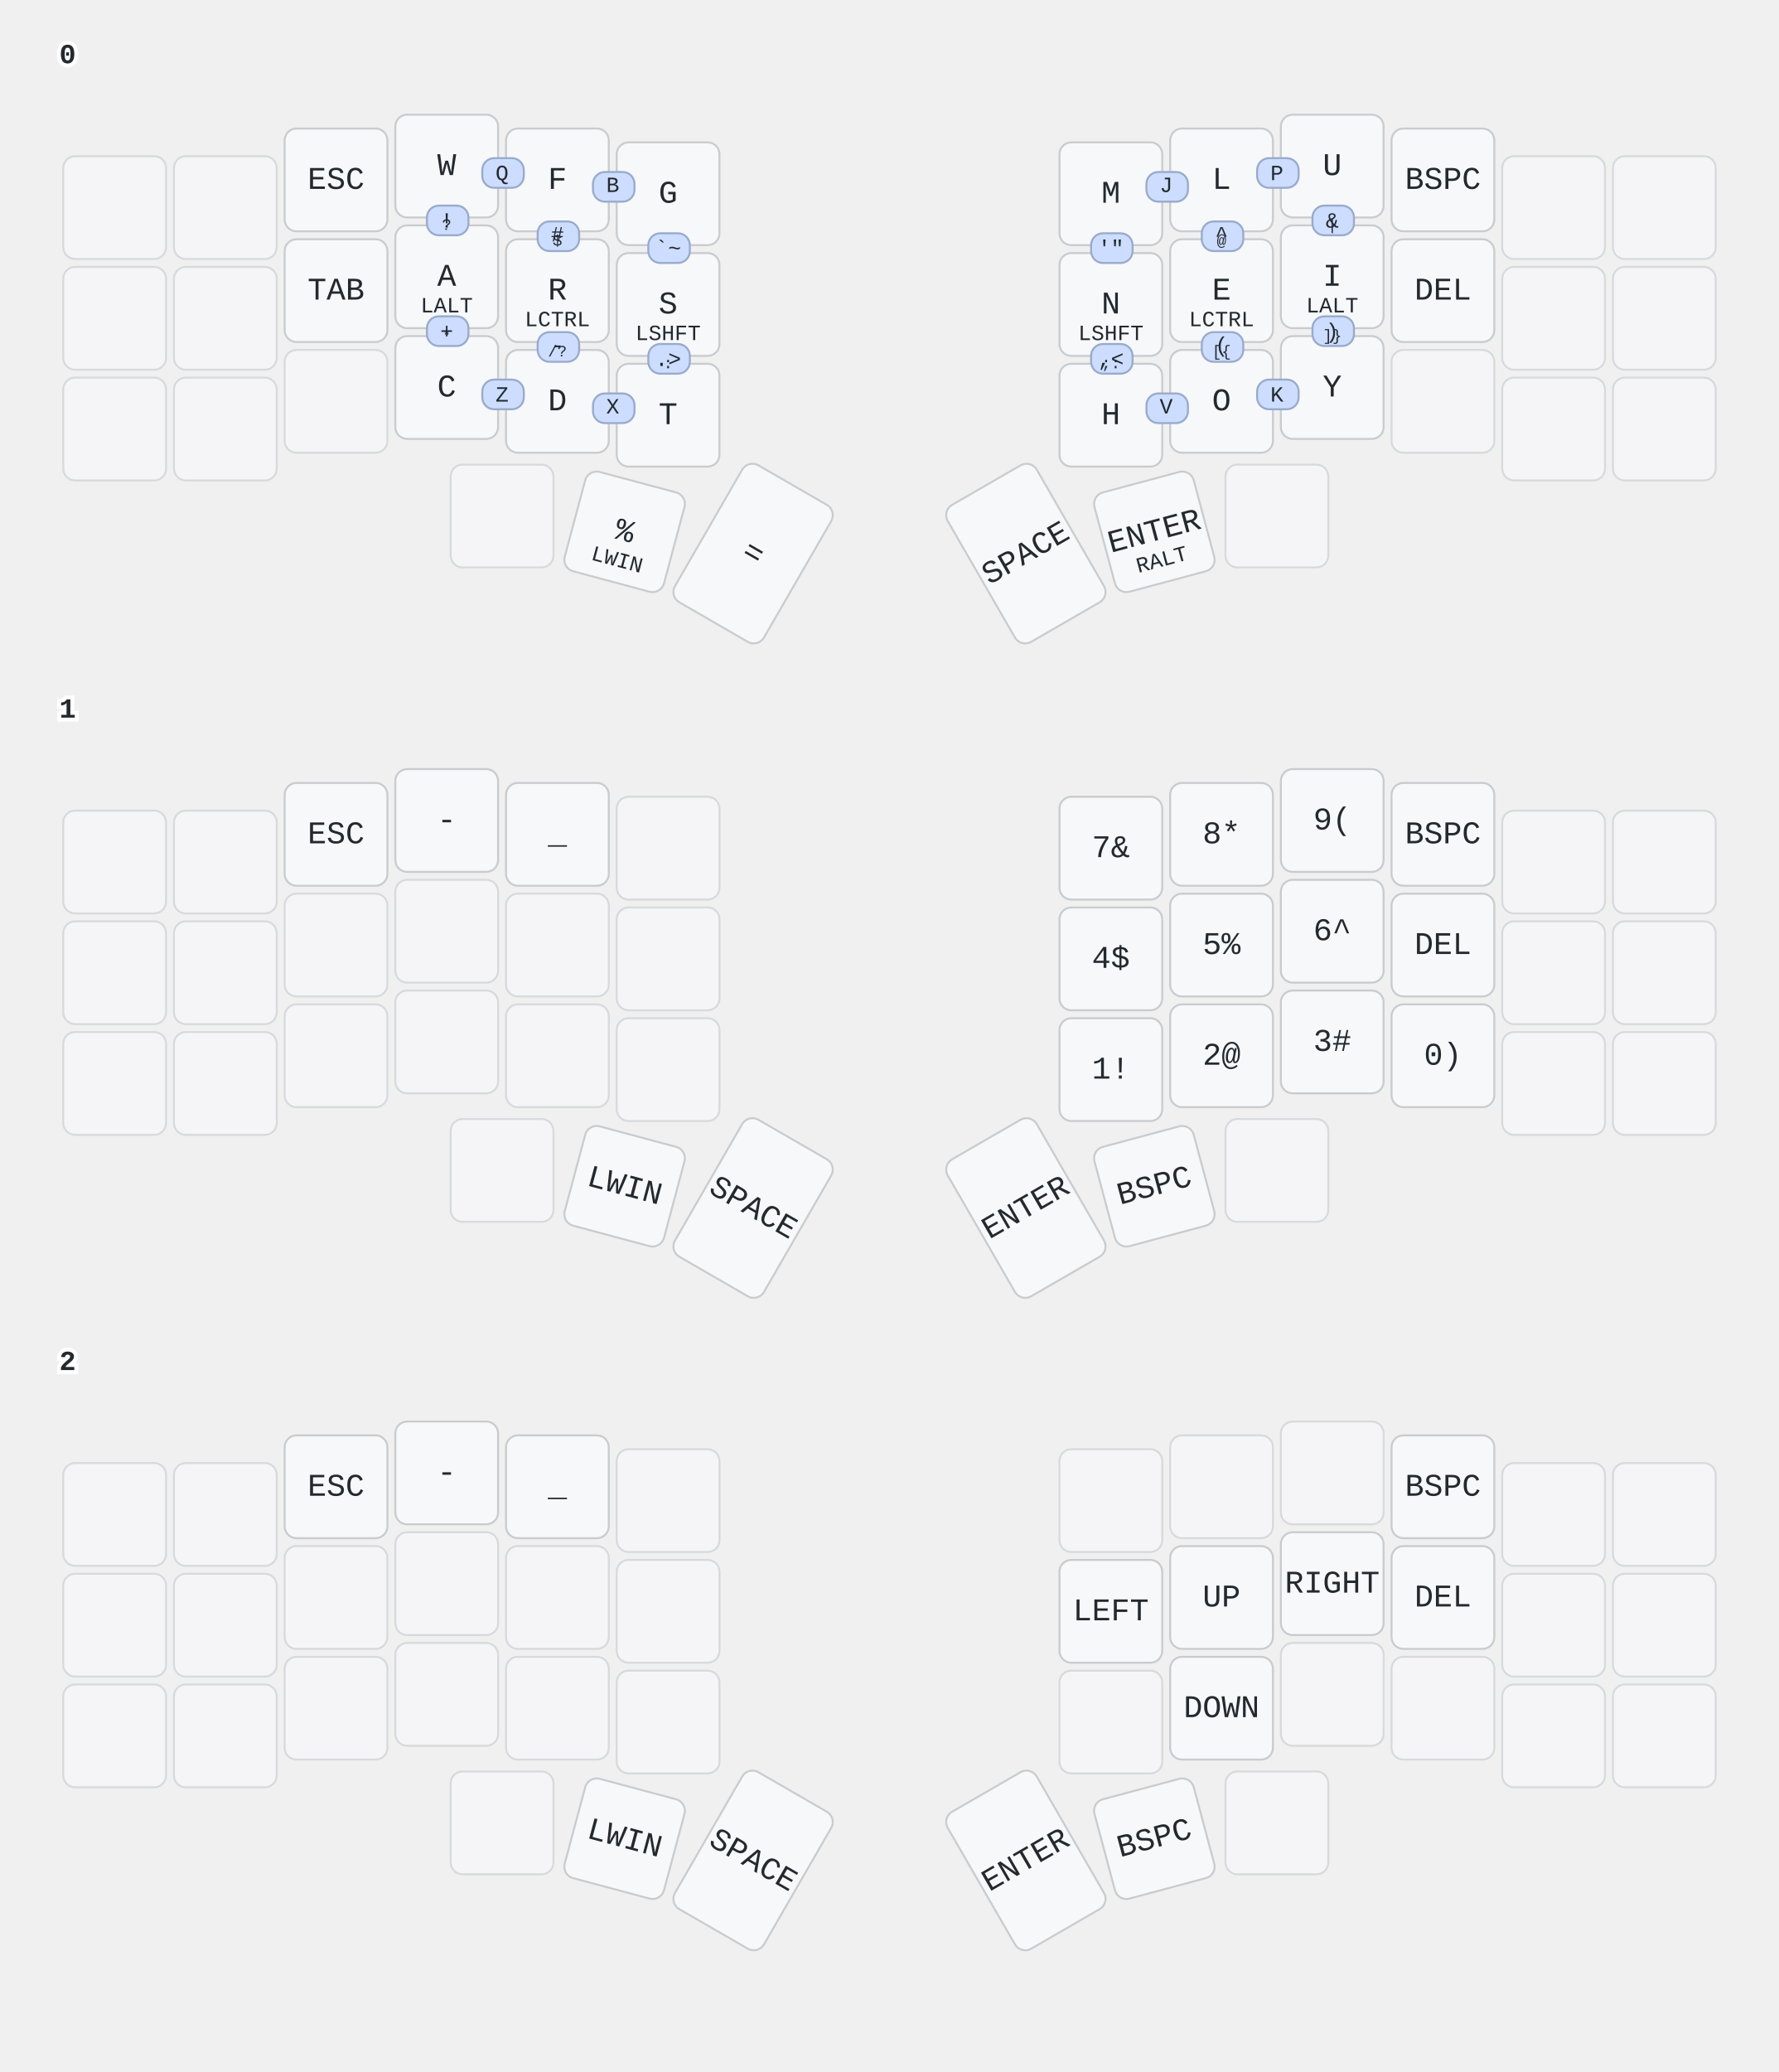
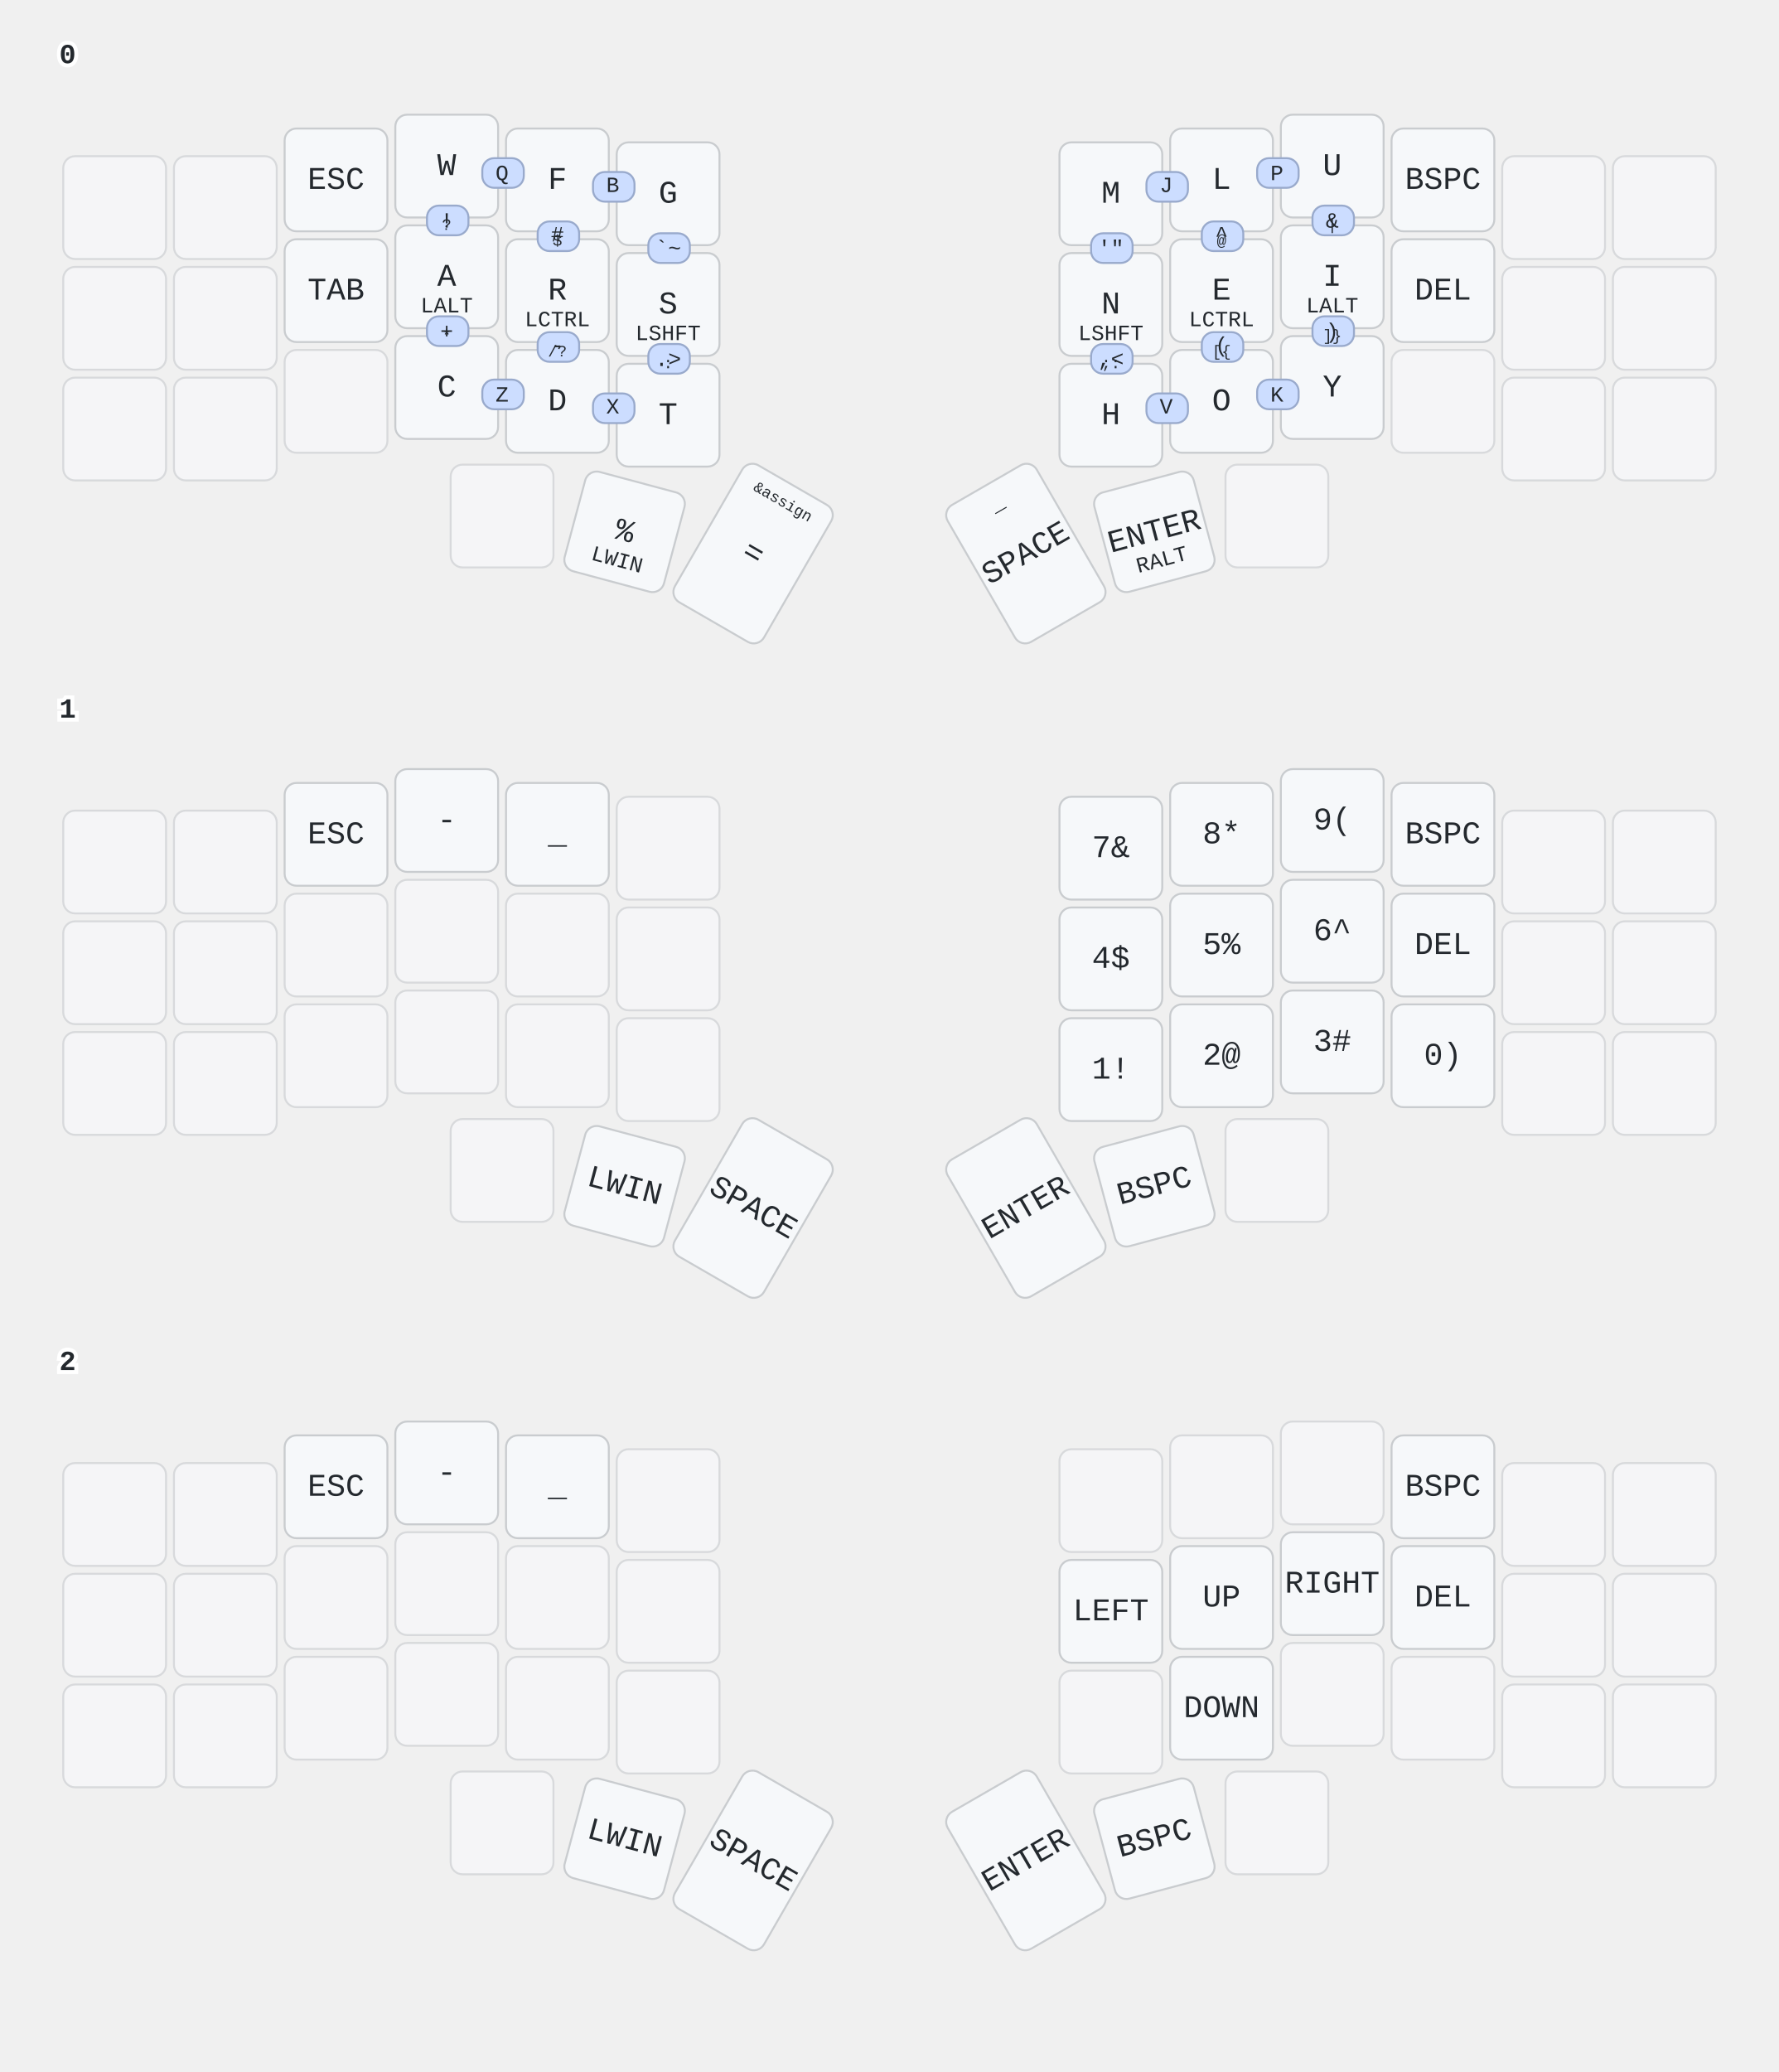
<svg xmlns="http://www.w3.org/2000/svg" xmlns:xlink="http://www.w3.org/1999/xlink" width="900" height="1048" viewBox="0 0 900 1048" class="keymap">
  <defs>/* start glyphs */
<svg id="mdi:chevron-down">
      <svg id="mdi-chevron-down" viewBox="0 0 24 24">
        <path d="M7.41,8.58L12,13.17L16.59,8.58L18,10L12,16L6,10L7.41,8.58Z" />
      </svg>
    </svg>
    <svg id="mdi:chevron-left">
      <svg id="mdi-chevron-left" viewBox="0 0 24 24">
        <path d="M15.41,16.58L10.83,12L15.41,7.41L14,6L8,12L14,18L15.41,16.58Z" />
      </svg>
    </svg>
    <svg id="mdi:chevron-right">
      <svg id="mdi-chevron-right" viewBox="0 0 24 24">
        <path d="M8.59,16.58L13.17,12L8.59,7.41L10,6L16,12L10,18L8.59,16.58Z" />
      </svg>
    </svg>
    <svg id="mdi:chevron-up">
      <svg id="mdi-chevron-up" viewBox="0 0 24 24">
        <path d="M7.41,15.41L12,10.83L16.59,15.41L18,14L12,8L6,14L7.41,15.41Z" />
      </svg>
    </svg>
  </defs>/* end glyphs */
<style>/* inherit to force styles through use tags */
svg path {
    fill: inherit;
}

/* font and background color specifications */
svg.keymap {
    font-family: SFMono-Regular,Consolas,Liberation Mono,Menlo,monospace;
    font-size: 14px;
    font-kerning: normal;
    text-rendering: optimizeLegibility;
    fill: #24292e;
}

/* default key styling */
rect.key {
    fill: #f6f8fa;
}

rect.key, rect.combo {
    stroke: #c9cccf;
    stroke-width: 1;
}

/* default key side styling, only used is draw_key_sides is set */
rect.side {
    filter: brightness(90%);
}

/* color accent for combo boxes */
rect.combo, rect.combo-separate {
    fill: #cdf;
}

/* color accent for held keys */
rect.held, rect.combo.held {
    fill: #fdd;
}

/* color accent for ghost (optional) keys */
rect.ghost, rect.combo.ghost {
    stroke-dasharray: 4, 4;
    stroke-width: 2;
}

text {
    text-anchor: middle;
    dominant-baseline: middle;
}

/* styling for layer labels */
text.label {
    font-weight: bold;
    text-anchor: start;
    stroke: white;
    stroke-width: 4;
    paint-order: stroke;
}

/* styling for optional footer */
text.footer {
    text-anchor: end;
    dominant-baseline: auto;
    stroke: white;
    stroke-width: 4;
    paint-order: stroke;
}

/* styling for combo tap, and key hold/shifted label text */
text.combo, text.hold, text.shifted {
    font-size: 11px;
}

text.hold {
    text-anchor: middle;
    dominant-baseline: auto;
}

text.shifted {
    text-anchor: middle;
    dominant-baseline: hanging;
}

text.layer-activator {
    text-decoration: underline;
}

/* styling for hold/shifted label text in combo box */
text.combo.hold, text.combo.shifted {
    font-size: 8px;
}

/* lighter symbol for transparent keys */
text.trans {
    fill: #7b7e81;
}

/* styling for combo dendrons */
path.combo {
    stroke-width: 1;
    stroke: gray;
    fill: none;
}

/* Start Tabler Icons Cleanup */
/* cannot use height/width with glyphs */
.icon-tabler &gt; path {
    fill: inherit;
    stroke: inherit;
    stroke-width: 2;
}
/* hide tabler's default box */
.icon-tabler &gt; path[stroke="none"][fill="none"] {
    visibility: hidden;
}
/* End Tabler Icons Cleanup */

.none, .trans, .ghost {
  opacity: 0.8;
}

/* color accent for combo boxes */
rect.combo, rect.combo-separate {
    fill: #CCDDFF;
    stroke: #99AACC;
}

/* rect.held, rect.combo.held { */
.held {
  opacity: 1.0;
  filter: drop-shadow(0px 0px 6px #4FC0D0);  /* #7979EC); */
}

text.key.tap {
  font-size: 16px;
  /* font-weight: 900; */
}

text.hold, text.shifted {
  /* font-size: 9px; */
  font-weight: normal;
}

text.combo {
  /* font-size: 11px; */
  /* font-weight: bold;j */
}
</style>
  <g transform="translate(30, 0)" class="layer-0">
    <text x="0" y="28" class="label" id="x_x">0</text>
    <g transform="translate(0, 56)">
      <g transform="translate(28, 49)" class="key none keypos-0">
        <rect rx="6" ry="6" x="-26" y="-26" width="52" height="52" class="key none" />
      </g>
      <g transform="translate(84, 49)" class="key none keypos-1">
        <rect rx="6" ry="6" x="-26" y="-26" width="52" height="52" class="key none" />
      </g>
      <g transform="translate(140, 35)" class="key keypos-2">
        <rect rx="6" ry="6" x="-26" y="-26" width="52" height="52" class="key" />
        <text x="0" y="0" class="key tap">ESC</text>
      </g>
      <g transform="translate(196, 28)" class="key keypos-3">
        <rect rx="6" ry="6" x="-26" y="-26" width="52" height="52" class="key" />
        <text x="0" y="0" class="key tap">W</text>
      </g>
      <g transform="translate(252, 35)" class="key keypos-4">
        <rect rx="6" ry="6" x="-26" y="-26" width="52" height="52" class="key" />
        <text x="0" y="0" class="key tap">F</text>
      </g>
      <g transform="translate(308, 42)" class="key keypos-5">
        <rect rx="6" ry="6" x="-26" y="-26" width="52" height="52" class="key" />
        <text x="0" y="0" class="key tap">G</text>
      </g>
      <g transform="translate(532, 42)" class="key keypos-6">
        <rect rx="6" ry="6" x="-26" y="-26" width="52" height="52" class="key" />
        <text x="0" y="0" class="key tap">M</text>
      </g>
      <g transform="translate(588, 35)" class="key keypos-7">
        <rect rx="6" ry="6" x="-26" y="-26" width="52" height="52" class="key" />
        <text x="0" y="0" class="key tap">L</text>
      </g>
      <g transform="translate(644, 28)" class="key keypos-8">
        <rect rx="6" ry="6" x="-26" y="-26" width="52" height="52" class="key" />
        <text x="0" y="0" class="key tap">U</text>
      </g>
      <g transform="translate(700, 35)" class="key keypos-9">
        <rect rx="6" ry="6" x="-26" y="-26" width="52" height="52" class="key" />
        <text x="0" y="0" class="key tap">BSPC</text>
      </g>
      <g transform="translate(756, 49)" class="key none keypos-10">
        <rect rx="6" ry="6" x="-26" y="-26" width="52" height="52" class="key none" />
      </g>
      <g transform="translate(812, 49)" class="key none keypos-11">
        <rect rx="6" ry="6" x="-26" y="-26" width="52" height="52" class="key none" />
      </g>
      <g transform="translate(28, 105)" class="key none keypos-12">
        <rect rx="6" ry="6" x="-26" y="-26" width="52" height="52" class="key none" />
      </g>
      <g transform="translate(84, 105)" class="key none keypos-13">
        <rect rx="6" ry="6" x="-26" y="-26" width="52" height="52" class="key none" />
      </g>
      <g transform="translate(140, 91)" class="key keypos-14">
        <rect rx="6" ry="6" x="-26" y="-26" width="52" height="52" class="key" />
        <text x="0" y="0" class="key tap">TAB</text>
      </g>
      <g transform="translate(196, 84)" class="key keypos-15">
        <rect rx="6" ry="6" x="-26" y="-26" width="52" height="52" class="key" />
        <text x="0" y="0" class="key tap">A</text>
        <text x="0" y="18" class="key hold">LALT</text>
      </g>
      <g transform="translate(252, 91)" class="key keypos-16">
        <rect rx="6" ry="6" x="-26" y="-26" width="52" height="52" class="key" />
        <text x="0" y="0" class="key tap">R</text>
        <text x="0" y="18" class="key hold">LCTRL</text>
      </g>
      <g transform="translate(308, 98)" class="key keypos-17">
        <rect rx="6" ry="6" x="-26" y="-26" width="52" height="52" class="key" />
        <text x="0" y="0" class="key tap">S</text>
        <text x="0" y="18" class="key hold">LSHFT</text>
      </g>
      <g transform="translate(532, 98)" class="key keypos-18">
        <rect rx="6" ry="6" x="-26" y="-26" width="52" height="52" class="key" />
        <text x="0" y="0" class="key tap">N</text>
        <text x="0" y="18" class="key hold">LSHFT</text>
      </g>
      <g transform="translate(588, 91)" class="key keypos-19">
        <rect rx="6" ry="6" x="-26" y="-26" width="52" height="52" class="key" />
        <text x="0" y="0" class="key tap">E</text>
        <text x="0" y="18" class="key hold">LCTRL</text>
      </g>
      <g transform="translate(644, 84)" class="key keypos-20">
        <rect rx="6" ry="6" x="-26" y="-26" width="52" height="52" class="key" />
        <text x="0" y="0" class="key tap">I</text>
        <text x="0" y="18" class="key hold">LALT</text>
      </g>
      <g transform="translate(700, 91)" class="key keypos-21">
        <rect rx="6" ry="6" x="-26" y="-26" width="52" height="52" class="key" />
        <text x="0" y="0" class="key tap">DEL</text>
      </g>
      <g transform="translate(756, 105)" class="key none keypos-22">
        <rect rx="6" ry="6" x="-26" y="-26" width="52" height="52" class="key none" />
      </g>
      <g transform="translate(812, 105)" class="key none keypos-23">
        <rect rx="6" ry="6" x="-26" y="-26" width="52" height="52" class="key none" />
      </g>
      <g transform="translate(28, 161)" class="key none keypos-24">
        <rect rx="6" ry="6" x="-26" y="-26" width="52" height="52" class="key none" />
      </g>
      <g transform="translate(84, 161)" class="key none keypos-25">
        <rect rx="6" ry="6" x="-26" y="-26" width="52" height="52" class="key none" />
      </g>
      <g transform="translate(140, 147)" class="key none keypos-26">
        <rect rx="6" ry="6" x="-26" y="-26" width="52" height="52" class="key none" />
      </g>
      <g transform="translate(196, 140)" class="key keypos-27">
        <rect rx="6" ry="6" x="-26" y="-26" width="52" height="52" class="key" />
        <text x="0" y="0" class="key tap">C</text>
      </g>
      <g transform="translate(252, 147)" class="key keypos-28">
        <rect rx="6" ry="6" x="-26" y="-26" width="52" height="52" class="key" />
        <text x="0" y="0" class="key tap">D</text>
      </g>
      <g transform="translate(308, 154)" class="key keypos-29">
        <rect rx="6" ry="6" x="-26" y="-26" width="52" height="52" class="key" />
        <text x="0" y="0" class="key tap">T</text>
      </g>
      <g transform="translate(532, 154)" class="key keypos-30">
        <rect rx="6" ry="6" x="-26" y="-26" width="52" height="52" class="key" />
        <text x="0" y="0" class="key tap">H</text>
      </g>
      <g transform="translate(588, 147)" class="key keypos-31">
        <rect rx="6" ry="6" x="-26" y="-26" width="52" height="52" class="key" />
        <text x="0" y="0" class="key tap">O</text>
      </g>
      <g transform="translate(644, 140)" class="key keypos-32">
        <rect rx="6" ry="6" x="-26" y="-26" width="52" height="52" class="key" />
        <text x="0" y="0" class="key tap">Y</text>
      </g>
      <g transform="translate(700, 147)" class="key none keypos-33">
        <rect rx="6" ry="6" x="-26" y="-26" width="52" height="52" class="key none" />
      </g>
      <g transform="translate(756, 161)" class="key none keypos-34">
        <rect rx="6" ry="6" x="-26" y="-26" width="52" height="52" class="key none" />
      </g>
      <g transform="translate(812, 161)" class="key none keypos-35">
        <rect rx="6" ry="6" x="-26" y="-26" width="52" height="52" class="key none" />
      </g>
      <g transform="translate(224, 205)" class="key none keypos-36">
        <rect rx="6" ry="6" x="-26" y="-26" width="52" height="52" class="key none" />
      </g>
      <g transform="translate(286, 213) rotate(15.0)" class="key keypos-37">
        <rect rx="6" ry="6" x="-26" y="-26" width="52" height="52" class="key" />
        <text x="0" y="0" class="key tap">%</text>
        <text x="0" y="18" class="key hold">LWIN</text>
      </g>
      <g transform="translate(351, 224) rotate(30.0)" class="key keypos-38">
        <rect rx="6" ry="6" x="-26" y="-40" width="52" height="80" class="key" />
        <text x="0" y="0" class="key tap">=</text>
+         <text x="0" y="-32" class="key shifted">
+           <tspan style="font-size: 71%">&amp;assign</tspan>
+         </text>
      </g>
      <g transform="translate(489, 224) rotate(-30.0)" class="key keypos-39">
        <rect rx="6" ry="6" x="-26" y="-40" width="52" height="80" class="key" />
        <text x="0" y="0" class="key tap">SPACE</text>
+         <text x="0" y="-32" class="key shifted">_</text>
      </g>
      <g transform="translate(554, 213) rotate(-15.0)" class="key keypos-40">
        <rect rx="6" ry="6" x="-26" y="-26" width="52" height="52" class="key" />
        <text x="0" y="0" class="key tap">ENTER</text>
        <text x="0" y="18" class="key hold">RALT</text>
      </g>
      <g transform="translate(616, 205)" class="key none keypos-41">
        <rect rx="6" ry="6" x="-26" y="-26" width="52" height="52" class="key none" />
      </g>
      <g class="combo combopos-0">
        <rect rx="6" ry="6" x="214" y="24" width="21" height="15" class="combo" />
        <text x="224" y="32" class="combo tap">Q</text>
      </g>
      <g class="combo combopos-1">
        <rect rx="6" ry="6" x="270" y="31" width="21" height="15" class="combo" />
        <text x="280" y="38" class="combo tap">B</text>
      </g>
      <g class="combo combopos-2">
        <rect rx="6" ry="6" x="214" y="136" width="21" height="15" class="combo" />
        <text x="224" y="144" class="combo tap">Z</text>
      </g>
      <g class="combo combopos-3">
        <rect rx="6" ry="6" x="270" y="143" width="21" height="15" class="combo" />
        <text x="280" y="150" class="combo tap">X</text>
      </g>
      <g class="combo combopos-4">
        <rect rx="6" ry="6" x="550" y="31" width="21" height="15" class="combo" />
        <text x="560" y="38" class="combo tap">J</text>
      </g>
      <g class="combo combopos-5">
        <rect rx="6" ry="6" x="606" y="24" width="21" height="15" class="combo" />
        <text x="616" y="32" class="combo tap">P</text>
      </g>
      <g class="combo combopos-6">
        <rect rx="6" ry="6" x="550" y="143" width="21" height="15" class="combo" />
        <text x="560" y="150" class="combo tap">V</text>
      </g>
      <g class="combo combopos-7">
        <rect rx="6" ry="6" x="606" y="136" width="21" height="15" class="combo" />
        <text x="616" y="144" class="combo tap">K</text>
      </g>
      <g class="combo combopos-8">
        <rect rx="6" ry="6" x="298" y="62" width="21" height="15" class="combo" />
        <text x="308" y="70" class="combo tap">`~</text>
      </g>
      <g class="combo combopos-9">
        <rect rx="6" ry="6" x="522" y="62" width="21" height="15" class="combo" />
        <text x="532" y="70" class="combo tap">'"</text>
      </g>
      <g class="combo combopos-10">
        <rect rx="6" ry="6" x="298" y="118" width="21" height="15" class="combo" />
        <text x="308" y="126" class="combo tap">.&gt;</text>
        <text x="308" y="126" class="combo shifted">:</text>
      </g>
      <g class="combo combopos-11">
        <rect rx="6" ry="6" x="522" y="118" width="21" height="15" class="combo" />
        <text x="532" y="126" class="combo tap">,&lt;</text>
        <text x="532" y="126" class="combo shifted">;:</text>
      </g>
      <g class="combo combopos-12">
        <rect rx="6" ry="6" x="578" y="112" width="21" height="15" class="combo" />
        <text x="588" y="119" class="combo tap">(</text>
        <text x="588" y="120" class="combo shifted">[{</text>
      </g>
      <g class="combo combopos-13">
        <rect rx="6" ry="6" x="634" y="104" width="21" height="15" class="combo" />
        <text x="644" y="112" class="combo tap">)</text>
        <text x="644" y="112" class="combo shifted">]}</text>
      </g>
      <g class="combo combopos-14">
        <rect rx="6" ry="6" x="186" y="104" width="21" height="15" class="combo" />
        <text x="196" y="112" class="combo tap">+</text>
        <text x="196" y="112" class="combo shifted">*</text>
      </g>
      <g class="combo combopos-15">
        <rect rx="6" ry="6" x="242" y="112" width="21" height="15" class="combo" />
        <text x="252" y="119" class="combo tap">-</text>
        <text x="252" y="120" class="combo shifted">/?</text>
      </g>
      <g class="combo combopos-16">
        <rect rx="6" ry="6" x="186" y="48" width="21" height="15" class="combo" />
        <text x="196" y="56" class="combo tap">!</text>
        <text x="196" y="56" class="combo shifted">?</text>
      </g>
      <g class="combo combopos-17">
        <rect rx="6" ry="6" x="242" y="56" width="21" height="15" class="combo" />
        <text x="252" y="63" class="combo tap">#</text>
        <text x="252" y="64" class="combo shifted">$</text>
      </g>
      <g class="combo combopos-18">
        <rect rx="6" ry="6" x="578" y="56" width="21" height="15" class="combo" />
        <text x="588" y="63" class="combo tap">^</text>
        <text x="588" y="64" class="combo shifted">@</text>
      </g>
      <g class="combo combopos-19">
        <rect rx="6" ry="6" x="634" y="48" width="21" height="15" class="combo" />
        <text x="644" y="56" class="combo tap">&amp;</text>
        <text x="644" y="56" class="combo shifted">|</text>
      </g>
    </g>
  </g>
  <g transform="translate(30, 331)" class="layer-1">
    <text x="0" y="28" class="label" id="x_x">1</text>
    <g transform="translate(0, 56)">
      <g transform="translate(28, 49)" class="key none keypos-0">
        <rect rx="6" ry="6" x="-26" y="-26" width="52" height="52" class="key none" />
      </g>
      <g transform="translate(84, 49)" class="key none keypos-1">
        <rect rx="6" ry="6" x="-26" y="-26" width="52" height="52" class="key none" />
      </g>
      <g transform="translate(140, 35)" class="key keypos-2">
        <rect rx="6" ry="6" x="-26" y="-26" width="52" height="52" class="key" />
        <text x="0" y="0" class="key tap">ESC</text>
      </g>
      <g transform="translate(196, 28)" class="key keypos-3">
        <rect rx="6" ry="6" x="-26" y="-26" width="52" height="52" class="key" />
        <text x="0" y="0" class="key tap">-</text>
      </g>
      <g transform="translate(252, 35)" class="key keypos-4">
        <rect rx="6" ry="6" x="-26" y="-26" width="52" height="52" class="key" />
        <text x="0" y="0" class="key tap">_</text>
      </g>
      <g transform="translate(308, 42)" class="key none keypos-5">
        <rect rx="6" ry="6" x="-26" y="-26" width="52" height="52" class="key none" />
      </g>
      <g transform="translate(532, 42)" class="key keypos-6">
        <rect rx="6" ry="6" x="-26" y="-26" width="52" height="52" class="key" />
        <text x="0" y="0" class="key tap">7&amp;</text>
      </g>
      <g transform="translate(588, 35)" class="key keypos-7">
        <rect rx="6" ry="6" x="-26" y="-26" width="52" height="52" class="key" />
        <text x="0" y="0" class="key tap">8*</text>
      </g>
      <g transform="translate(644, 28)" class="key keypos-8">
        <rect rx="6" ry="6" x="-26" y="-26" width="52" height="52" class="key" />
        <text x="0" y="0" class="key tap">9(</text>
      </g>
      <g transform="translate(700, 35)" class="key keypos-9">
        <rect rx="6" ry="6" x="-26" y="-26" width="52" height="52" class="key" />
        <text x="0" y="0" class="key tap">BSPC</text>
      </g>
      <g transform="translate(756, 49)" class="key none keypos-10">
        <rect rx="6" ry="6" x="-26" y="-26" width="52" height="52" class="key none" />
      </g>
      <g transform="translate(812, 49)" class="key none keypos-11">
        <rect rx="6" ry="6" x="-26" y="-26" width="52" height="52" class="key none" />
      </g>
      <g transform="translate(28, 105)" class="key none keypos-12">
        <rect rx="6" ry="6" x="-26" y="-26" width="52" height="52" class="key none" />
      </g>
      <g transform="translate(84, 105)" class="key none keypos-13">
        <rect rx="6" ry="6" x="-26" y="-26" width="52" height="52" class="key none" />
      </g>
      <g transform="translate(140, 91)" class="key none keypos-14">
        <rect rx="6" ry="6" x="-26" y="-26" width="52" height="52" class="key none" />
      </g>
      <g transform="translate(196, 84)" class="key none keypos-15">
        <rect rx="6" ry="6" x="-26" y="-26" width="52" height="52" class="key none" />
      </g>
      <g transform="translate(252, 91)" class="key none keypos-16">
        <rect rx="6" ry="6" x="-26" y="-26" width="52" height="52" class="key none" />
      </g>
      <g transform="translate(308, 98)" class="key none keypos-17">
        <rect rx="6" ry="6" x="-26" y="-26" width="52" height="52" class="key none" />
      </g>
      <g transform="translate(532, 98)" class="key keypos-18">
        <rect rx="6" ry="6" x="-26" y="-26" width="52" height="52" class="key" />
        <text x="0" y="0" class="key tap">4$</text>
      </g>
      <g transform="translate(588, 91)" class="key keypos-19">
        <rect rx="6" ry="6" x="-26" y="-26" width="52" height="52" class="key" />
        <text x="0" y="0" class="key tap">5%</text>
      </g>
      <g transform="translate(644, 84)" class="key keypos-20">
        <rect rx="6" ry="6" x="-26" y="-26" width="52" height="52" class="key" />
        <text x="0" y="0" class="key tap">6^</text>
      </g>
      <g transform="translate(700, 91)" class="key keypos-21">
        <rect rx="6" ry="6" x="-26" y="-26" width="52" height="52" class="key" />
        <text x="0" y="0" class="key tap">DEL</text>
      </g>
      <g transform="translate(756, 105)" class="key none keypos-22">
        <rect rx="6" ry="6" x="-26" y="-26" width="52" height="52" class="key none" />
      </g>
      <g transform="translate(812, 105)" class="key none keypos-23">
        <rect rx="6" ry="6" x="-26" y="-26" width="52" height="52" class="key none" />
      </g>
      <g transform="translate(28, 161)" class="key none keypos-24">
        <rect rx="6" ry="6" x="-26" y="-26" width="52" height="52" class="key none" />
      </g>
      <g transform="translate(84, 161)" class="key none keypos-25">
        <rect rx="6" ry="6" x="-26" y="-26" width="52" height="52" class="key none" />
      </g>
      <g transform="translate(140, 147)" class="key none keypos-26">
        <rect rx="6" ry="6" x="-26" y="-26" width="52" height="52" class="key none" />
      </g>
      <g transform="translate(196, 140)" class="key none keypos-27">
        <rect rx="6" ry="6" x="-26" y="-26" width="52" height="52" class="key none" />
      </g>
      <g transform="translate(252, 147)" class="key none keypos-28">
        <rect rx="6" ry="6" x="-26" y="-26" width="52" height="52" class="key none" />
      </g>
      <g transform="translate(308, 154)" class="key none keypos-29">
        <rect rx="6" ry="6" x="-26" y="-26" width="52" height="52" class="key none" />
      </g>
      <g transform="translate(532, 154)" class="key keypos-30">
        <rect rx="6" ry="6" x="-26" y="-26" width="52" height="52" class="key" />
        <text x="0" y="0" class="key tap">1!</text>
      </g>
      <g transform="translate(588, 147)" class="key keypos-31">
        <rect rx="6" ry="6" x="-26" y="-26" width="52" height="52" class="key" />
        <text x="0" y="0" class="key tap">2@</text>
      </g>
      <g transform="translate(644, 140)" class="key keypos-32">
        <rect rx="6" ry="6" x="-26" y="-26" width="52" height="52" class="key" />
        <text x="0" y="0" class="key tap">3#</text>
      </g>
      <g transform="translate(700, 147)" class="key keypos-33">
        <rect rx="6" ry="6" x="-26" y="-26" width="52" height="52" class="key" />
        <text x="0" y="0" class="key tap">0)</text>
      </g>
      <g transform="translate(756, 161)" class="key none keypos-34">
        <rect rx="6" ry="6" x="-26" y="-26" width="52" height="52" class="key none" />
      </g>
      <g transform="translate(812, 161)" class="key none keypos-35">
        <rect rx="6" ry="6" x="-26" y="-26" width="52" height="52" class="key none" />
      </g>
      <g transform="translate(224, 205)" class="key none keypos-36">
        <rect rx="6" ry="6" x="-26" y="-26" width="52" height="52" class="key none" />
      </g>
      <g transform="translate(286, 213) rotate(15.0)" class="key keypos-37">
        <rect rx="6" ry="6" x="-26" y="-26" width="52" height="52" class="key" />
        <text x="0" y="0" class="key tap">LWIN</text>
      </g>
      <g transform="translate(351, 224) rotate(30.0)" class="key keypos-38">
        <rect rx="6" ry="6" x="-26" y="-40" width="52" height="80" class="key" />
        <text x="0" y="0" class="key tap">SPACE</text>
      </g>
      <g transform="translate(489, 224) rotate(-30.0)" class="key keypos-39">
        <rect rx="6" ry="6" x="-26" y="-40" width="52" height="80" class="key" />
        <text x="0" y="0" class="key tap">ENTER</text>
      </g>
      <g transform="translate(554, 213) rotate(-15.0)" class="key keypos-40">
        <rect rx="6" ry="6" x="-26" y="-26" width="52" height="52" class="key" />
        <text x="0" y="0" class="key tap">BSPC</text>
      </g>
      <g transform="translate(616, 205)" class="key none keypos-41">
        <rect rx="6" ry="6" x="-26" y="-26" width="52" height="52" class="key none" />
      </g>
    </g>
  </g>
  <g transform="translate(30, 661)" class="layer-2">
    <text x="0" y="28" class="label" id="x_x">2</text>
    <g transform="translate(0, 56)">
      <g transform="translate(28, 49)" class="key none keypos-0">
        <rect rx="6" ry="6" x="-26" y="-26" width="52" height="52" class="key none" />
      </g>
      <g transform="translate(84, 49)" class="key none keypos-1">
        <rect rx="6" ry="6" x="-26" y="-26" width="52" height="52" class="key none" />
      </g>
      <g transform="translate(140, 35)" class="key keypos-2">
        <rect rx="6" ry="6" x="-26" y="-26" width="52" height="52" class="key" />
        <text x="0" y="0" class="key tap">ESC</text>
      </g>
      <g transform="translate(196, 28)" class="key keypos-3">
        <rect rx="6" ry="6" x="-26" y="-26" width="52" height="52" class="key" />
        <text x="0" y="0" class="key tap">-</text>
      </g>
      <g transform="translate(252, 35)" class="key keypos-4">
        <rect rx="6" ry="6" x="-26" y="-26" width="52" height="52" class="key" />
        <text x="0" y="0" class="key tap">_</text>
      </g>
      <g transform="translate(308, 42)" class="key none keypos-5">
        <rect rx="6" ry="6" x="-26" y="-26" width="52" height="52" class="key none" />
      </g>
      <g transform="translate(532, 42)" class="key none keypos-6">
        <rect rx="6" ry="6" x="-26" y="-26" width="52" height="52" class="key none" />
      </g>
      <g transform="translate(588, 35)" class="key none keypos-7">
        <rect rx="6" ry="6" x="-26" y="-26" width="52" height="52" class="key none" />
      </g>
      <g transform="translate(644, 28)" class="key none keypos-8">
        <rect rx="6" ry="6" x="-26" y="-26" width="52" height="52" class="key none" />
      </g>
      <g transform="translate(700, 35)" class="key keypos-9">
        <rect rx="6" ry="6" x="-26" y="-26" width="52" height="52" class="key" />
        <text x="0" y="0" class="key tap">BSPC</text>
      </g>
      <g transform="translate(756, 49)" class="key none keypos-10">
        <rect rx="6" ry="6" x="-26" y="-26" width="52" height="52" class="key none" />
      </g>
      <g transform="translate(812, 49)" class="key none keypos-11">
        <rect rx="6" ry="6" x="-26" y="-26" width="52" height="52" class="key none" />
      </g>
      <g transform="translate(28, 105)" class="key none keypos-12">
        <rect rx="6" ry="6" x="-26" y="-26" width="52" height="52" class="key none" />
      </g>
      <g transform="translate(84, 105)" class="key none keypos-13">
        <rect rx="6" ry="6" x="-26" y="-26" width="52" height="52" class="key none" />
      </g>
      <g transform="translate(140, 91)" class="key none keypos-14">
        <rect rx="6" ry="6" x="-26" y="-26" width="52" height="52" class="key none" />
      </g>
      <g transform="translate(196, 84)" class="key none keypos-15">
        <rect rx="6" ry="6" x="-26" y="-26" width="52" height="52" class="key none" />
      </g>
      <g transform="translate(252, 91)" class="key none keypos-16">
        <rect rx="6" ry="6" x="-26" y="-26" width="52" height="52" class="key none" />
      </g>
      <g transform="translate(308, 98)" class="key none keypos-17">
        <rect rx="6" ry="6" x="-26" y="-26" width="52" height="52" class="key none" />
      </g>
      <g transform="translate(532, 98)" class="key keypos-18">
        <rect rx="6" ry="6" x="-26" y="-26" width="52" height="52" class="key" />
        <text x="0" y="0" class="key tap">LEFT</text>
        <use href="#mdi:chevron-left" xlink:href="#mdi:chevron-left" x="-6" y="6" height="12" width="12.0" class="key hold glyph mdi:chevron-left" />
      </g>
      <g transform="translate(588, 91)" class="key keypos-19">
        <rect rx="6" ry="6" x="-26" y="-26" width="52" height="52" class="key" />
        <text x="0" y="0" class="key tap">UP</text>
        <use href="#mdi:chevron-up" xlink:href="#mdi:chevron-up" x="-6" y="6" height="12" width="12.0" class="key hold glyph mdi:chevron-up" />
      </g>
      <g transform="translate(644, 84)" class="key keypos-20">
        <rect rx="6" ry="6" x="-26" y="-26" width="52" height="52" class="key" />
        <text x="0" y="0" class="key tap">RIGHT</text>
        <use href="#mdi:chevron-right" xlink:href="#mdi:chevron-right" x="-6" y="6" height="12" width="12.0" class="key hold glyph mdi:chevron-right" />
      </g>
      <g transform="translate(700, 91)" class="key keypos-21">
        <rect rx="6" ry="6" x="-26" y="-26" width="52" height="52" class="key" />
        <text x="0" y="0" class="key tap">DEL</text>
      </g>
      <g transform="translate(756, 105)" class="key none keypos-22">
        <rect rx="6" ry="6" x="-26" y="-26" width="52" height="52" class="key none" />
      </g>
      <g transform="translate(812, 105)" class="key none keypos-23">
        <rect rx="6" ry="6" x="-26" y="-26" width="52" height="52" class="key none" />
      </g>
      <g transform="translate(28, 161)" class="key none keypos-24">
        <rect rx="6" ry="6" x="-26" y="-26" width="52" height="52" class="key none" />
      </g>
      <g transform="translate(84, 161)" class="key none keypos-25">
        <rect rx="6" ry="6" x="-26" y="-26" width="52" height="52" class="key none" />
      </g>
      <g transform="translate(140, 147)" class="key none keypos-26">
        <rect rx="6" ry="6" x="-26" y="-26" width="52" height="52" class="key none" />
      </g>
      <g transform="translate(196, 140)" class="key none keypos-27">
        <rect rx="6" ry="6" x="-26" y="-26" width="52" height="52" class="key none" />
      </g>
      <g transform="translate(252, 147)" class="key none keypos-28">
        <rect rx="6" ry="6" x="-26" y="-26" width="52" height="52" class="key none" />
      </g>
      <g transform="translate(308, 154)" class="key none keypos-29">
        <rect rx="6" ry="6" x="-26" y="-26" width="52" height="52" class="key none" />
      </g>
      <g transform="translate(532, 154)" class="key none keypos-30">
        <rect rx="6" ry="6" x="-26" y="-26" width="52" height="52" class="key none" />
      </g>
      <g transform="translate(588, 147)" class="key keypos-31">
        <rect rx="6" ry="6" x="-26" y="-26" width="52" height="52" class="key" />
        <text x="0" y="0" class="key tap">DOWN</text>
        <use href="#mdi:chevron-down" xlink:href="#mdi:chevron-down" x="-6" y="6" height="12" width="12.0" class="key hold glyph mdi:chevron-down" />
      </g>
      <g transform="translate(644, 140)" class="key none keypos-32">
        <rect rx="6" ry="6" x="-26" y="-26" width="52" height="52" class="key none" />
      </g>
      <g transform="translate(700, 147)" class="key none keypos-33">
        <rect rx="6" ry="6" x="-26" y="-26" width="52" height="52" class="key none" />
      </g>
      <g transform="translate(756, 161)" class="key none keypos-34">
        <rect rx="6" ry="6" x="-26" y="-26" width="52" height="52" class="key none" />
      </g>
      <g transform="translate(812, 161)" class="key none keypos-35">
        <rect rx="6" ry="6" x="-26" y="-26" width="52" height="52" class="key none" />
      </g>
      <g transform="translate(224, 205)" class="key none keypos-36">
        <rect rx="6" ry="6" x="-26" y="-26" width="52" height="52" class="key none" />
      </g>
      <g transform="translate(286, 213) rotate(15.0)" class="key keypos-37">
        <rect rx="6" ry="6" x="-26" y="-26" width="52" height="52" class="key" />
        <text x="0" y="0" class="key tap">LWIN</text>
      </g>
      <g transform="translate(351, 224) rotate(30.0)" class="key keypos-38">
        <rect rx="6" ry="6" x="-26" y="-40" width="52" height="80" class="key" />
        <text x="0" y="0" class="key tap">SPACE</text>
      </g>
      <g transform="translate(489, 224) rotate(-30.0)" class="key keypos-39">
        <rect rx="6" ry="6" x="-26" y="-40" width="52" height="80" class="key" />
        <text x="0" y="0" class="key tap">ENTER</text>
      </g>
      <g transform="translate(554, 213) rotate(-15.0)" class="key keypos-40">
        <rect rx="6" ry="6" x="-26" y="-26" width="52" height="52" class="key" />
        <text x="0" y="0" class="key tap">BSPC</text>
      </g>
      <g transform="translate(616, 205)" class="key none keypos-41">
        <rect rx="6" ry="6" x="-26" y="-26" width="52" height="52" class="key none" />
      </g>
    </g>
  </g>
</svg>
